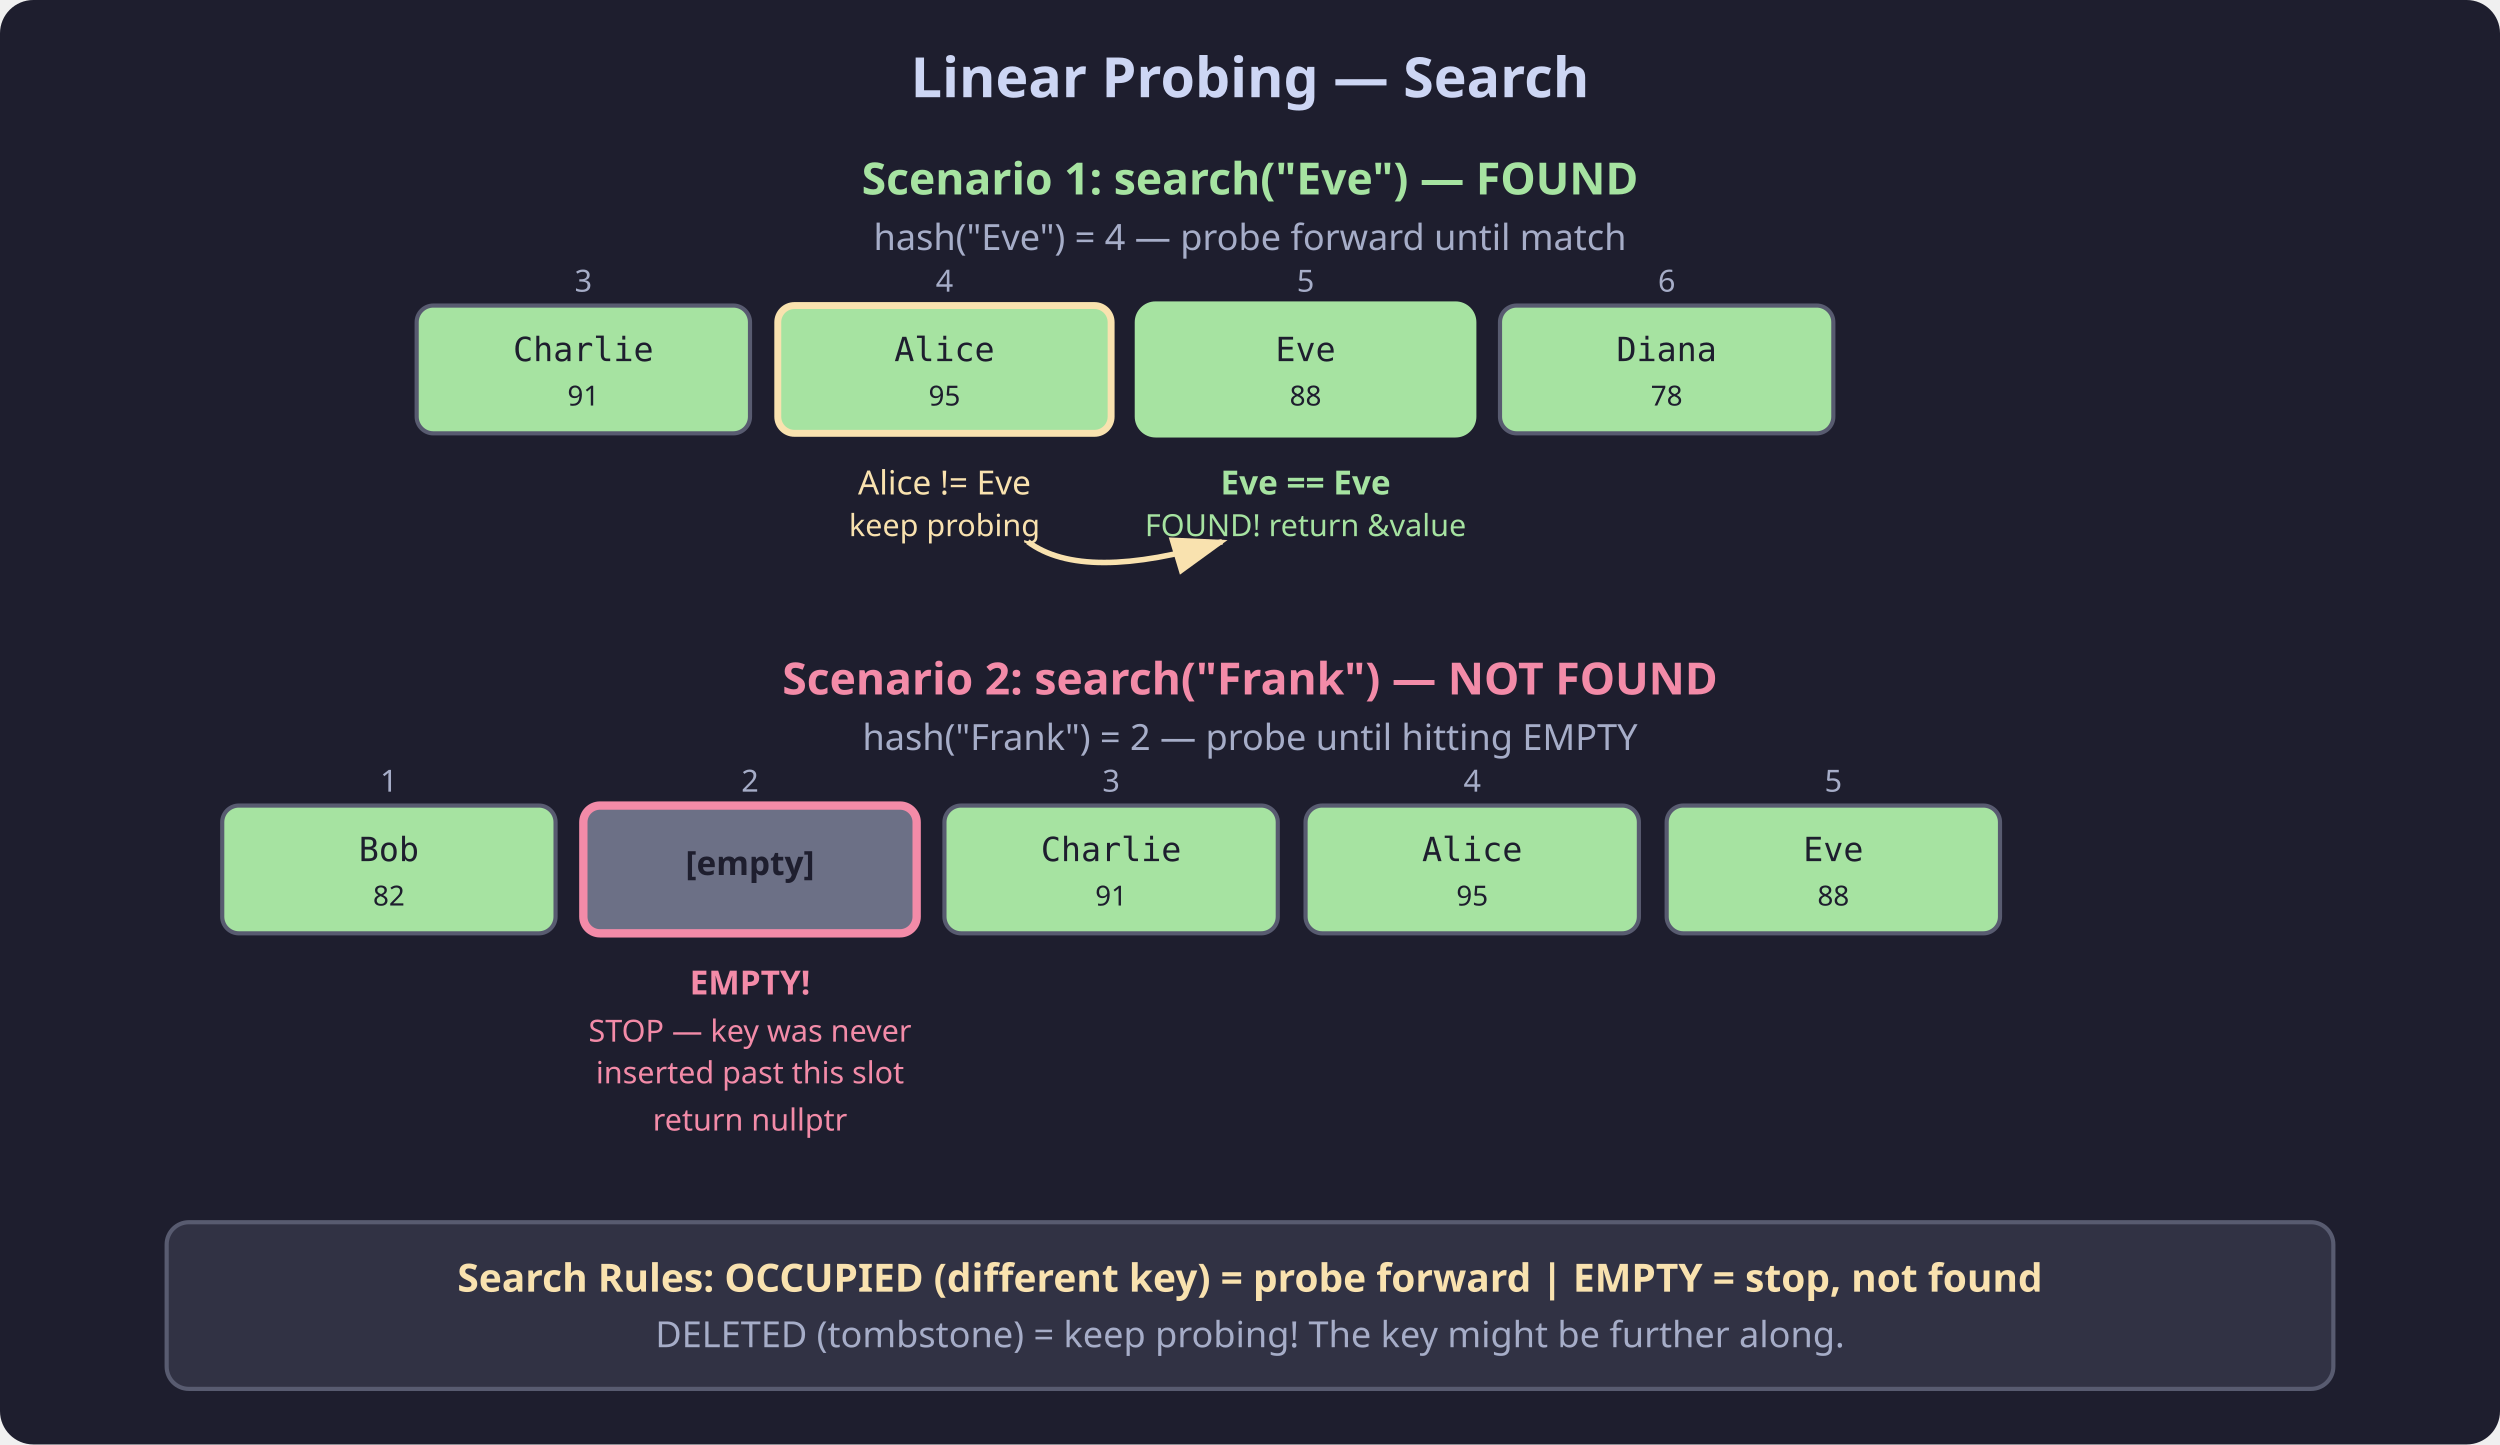
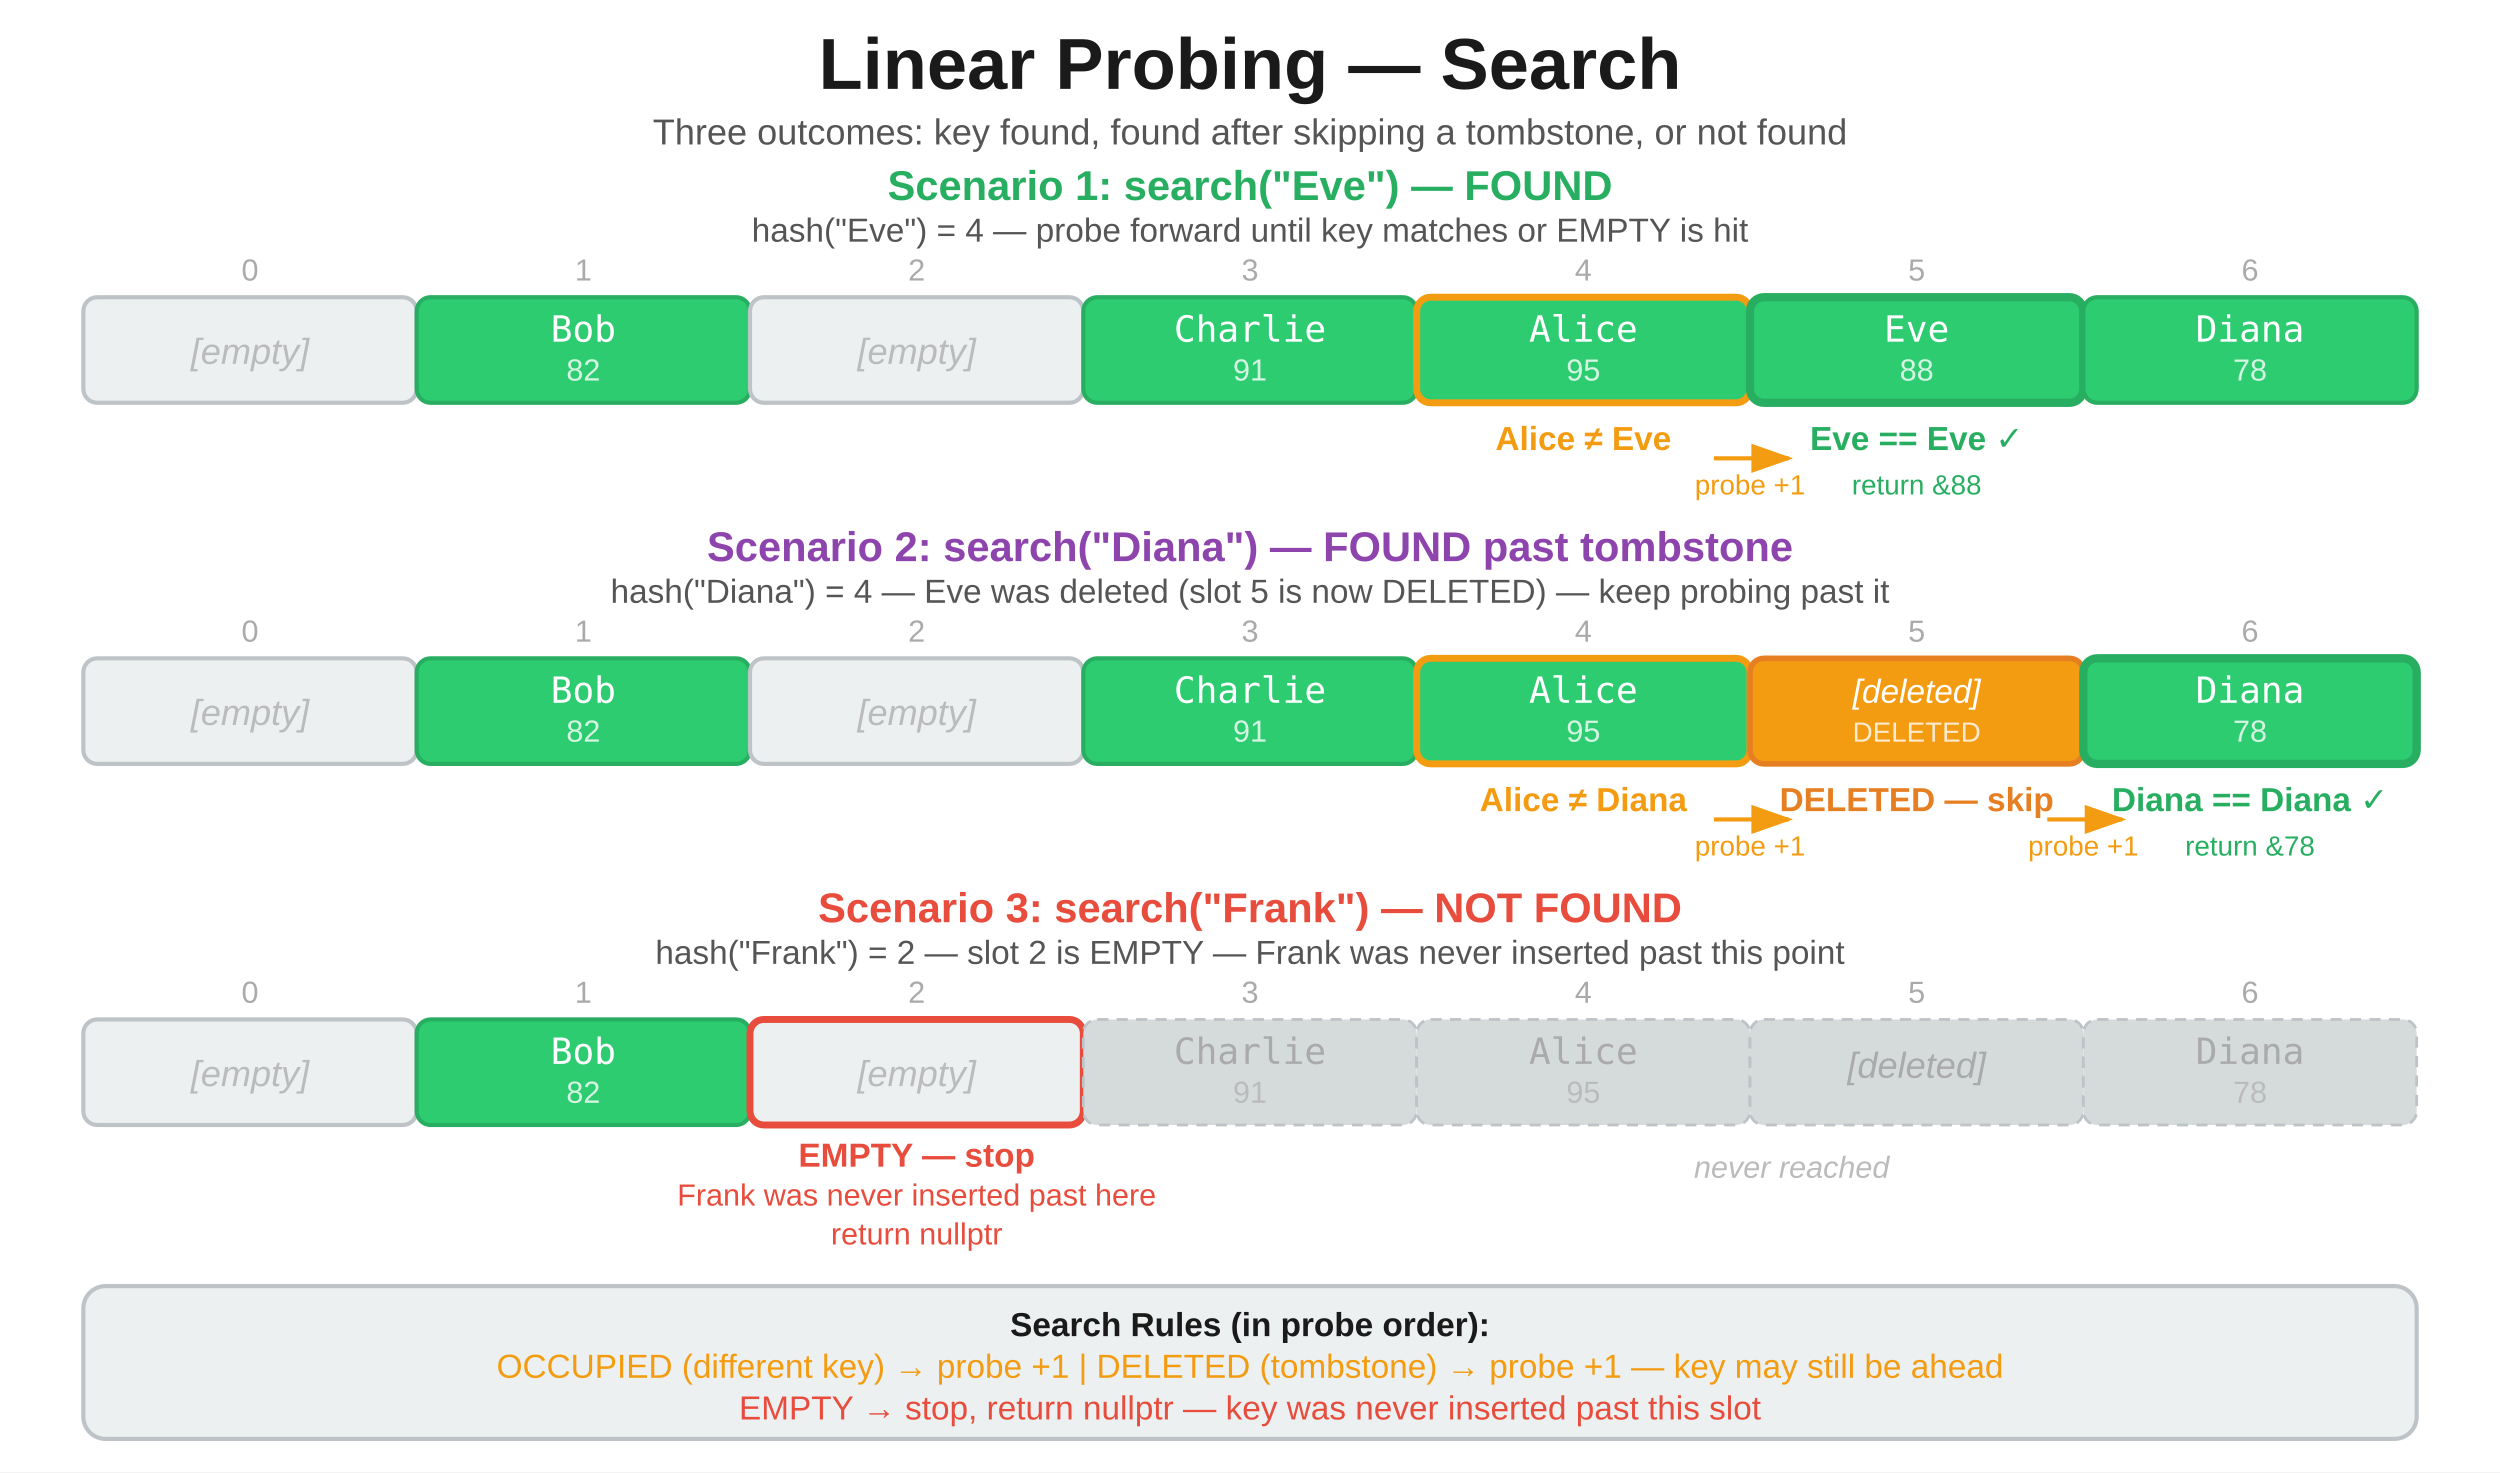
- <svg xmlns="http://www.w3.org/2000/svg" viewBox="0 0 900 520" font-family="sans-serif">
+ <svg xmlns="http://www.w3.org/2000/svg" viewBox="0 0 900 530" font-family="'Segoe UI', Arial, sans-serif">
+   <rect width="100%" height="100%" fill="white" />
  <defs>
-     <marker id="arrowY" markerWidth="10" markerHeight="7" refX="9" refY="3.5" orient="auto">
-       <polygon points="0 0, 10 3.5, 0 7" fill="#f9e2af" />
-     </marker>
-     <marker id="arrowR" markerWidth="10" markerHeight="7" refX="9" refY="3.5" orient="auto">
-       <polygon points="0 0, 10 3.5, 0 7" fill="#f38ba8" />
+     <marker id="arrowOrange" markerWidth="10" markerHeight="7" refX="9" refY="3.5" orient="auto">
+       <polygon points="0 0, 10 3.5, 0 7" fill="#f39c12" />
    </marker>
  </defs>
-   <rect width="900" height="520" rx="12" fill="#1e1e2e" />
-   <text x="450" y="35" text-anchor="middle" fill="#cdd6f4" font-size="20" font-weight="bold">Linear Probing — Search</text>
-   <text x="450" y="70" text-anchor="middle" fill="#a6e3a1" font-size="16" font-weight="bold">Scenario 1: search("Eve") — FOUND</text>
-   <text x="450" y="90" text-anchor="middle" fill="#a6adc8" font-size="13">hash("Eve") = 4 — probe forward until match</text>
-   <rect x="150" y="110" width="120" height="46" rx="6" fill="#a6e3a1" stroke="#585b70" stroke-width="1.5" />
-   <text x="210" y="130" text-anchor="middle" fill="#1e1e2e" font-size="12" font-family="monospace">Charlie</text>
-   <text x="210" y="146" text-anchor="middle" fill="#1e1e2e" font-size="10">91</text>
-   <text x="210" y="105" text-anchor="middle" fill="#a6adc8" font-size="11">3</text>
-   <rect x="280" y="110" width="120" height="46" rx="6" fill="#a6e3a1" stroke="#f9e2af" stroke-width="2.5" />
-   <text x="340" y="130" text-anchor="middle" fill="#1e1e2e" font-size="12" font-family="monospace">Alice</text>
-   <text x="340" y="146" text-anchor="middle" fill="#1e1e2e" font-size="10">95</text>
-   <text x="340" y="105" text-anchor="middle" fill="#a6adc8" font-size="11">4</text>
-   <rect x="410" y="110" width="120" height="46" rx="6" fill="#a6e3a1" stroke="#a6e3a1" stroke-width="3" />
-   <text x="470" y="130" text-anchor="middle" fill="#1e1e2e" font-size="12" font-family="monospace">Eve</text>
-   <text x="470" y="146" text-anchor="middle" fill="#1e1e2e" font-size="10">88</text>
-   <text x="470" y="105" text-anchor="middle" fill="#a6adc8" font-size="11">5</text>
-   <rect x="540" y="110" width="120" height="46" rx="6" fill="#a6e3a1" stroke="#585b70" stroke-width="1.5" />
-   <text x="600" y="130" text-anchor="middle" fill="#1e1e2e" font-size="12" font-family="monospace">Diana</text>
-   <text x="600" y="146" text-anchor="middle" fill="#1e1e2e" font-size="10">78</text>
-   <text x="600" y="105" text-anchor="middle" fill="#a6adc8" font-size="11">6</text>
-   <text x="340" y="178" text-anchor="middle" fill="#f9e2af" font-size="12">Alice != Eve</text>
-   <text x="340" y="193" text-anchor="middle" fill="#f9e2af" font-size="11">keep probing</text>
-   <path d="M370,195 Q390,210 440,195" stroke="#f9e2af" stroke-width="2" fill="none" marker-end="url(#arrowY)" />
-   <text x="470" y="178" text-anchor="middle" fill="#a6e3a1" font-size="12" font-weight="bold">Eve == Eve</text>
-   <text x="470" y="193" text-anchor="middle" fill="#a6e3a1" font-size="11">FOUND! return &amp;value</text>
-   <text x="450" y="250" text-anchor="middle" fill="#f38ba8" font-size="16" font-weight="bold">Scenario 2: search("Frank") — NOT FOUND</text>
-   <text x="450" y="270" text-anchor="middle" fill="#a6adc8" font-size="13">hash("Frank") = 2 — probe until hitting EMPTY</text>
-   <rect x="80" y="290" width="120" height="46" rx="6" fill="#a6e3a1" stroke="#585b70" stroke-width="1.5" />
-   <text x="140" y="310" text-anchor="middle" fill="#1e1e2e" font-size="12" font-family="monospace">Bob</text>
-   <text x="140" y="326" text-anchor="middle" fill="#1e1e2e" font-size="10">82</text>
-   <text x="140" y="285" text-anchor="middle" fill="#a6adc8" font-size="11">1</text>
-   <rect x="210" y="290" width="120" height="46" rx="6" fill="#6c7086" stroke="#f38ba8" stroke-width="3" />
-   <text x="270" y="315" text-anchor="middle" fill="#1e1e2e" font-size="12" font-weight="bold">[empty]</text>
-   <text x="270" y="285" text-anchor="middle" fill="#a6adc8" font-size="11">2</text>
-   <rect x="340" y="290" width="120" height="46" rx="6" fill="#a6e3a1" stroke="#585b70" stroke-width="1.5" />
-   <text x="400" y="310" text-anchor="middle" fill="#1e1e2e" font-size="12" font-family="monospace">Charlie</text>
-   <text x="400" y="326" text-anchor="middle" fill="#1e1e2e" font-size="10">91</text>
-   <text x="400" y="285" text-anchor="middle" fill="#a6adc8" font-size="11">3</text>
-   <rect x="470" y="290" width="120" height="46" rx="6" fill="#a6e3a1" stroke="#585b70" stroke-width="1.5" />
-   <text x="530" y="310" text-anchor="middle" fill="#1e1e2e" font-size="12" font-family="monospace">Alice</text>
-   <text x="530" y="326" text-anchor="middle" fill="#1e1e2e" font-size="10">95</text>
-   <text x="530" y="285" text-anchor="middle" fill="#a6adc8" font-size="11">4</text>
-   <rect x="600" y="290" width="120" height="46" rx="6" fill="#a6e3a1" stroke="#585b70" stroke-width="1.5" />
-   <text x="660" y="310" text-anchor="middle" fill="#1e1e2e" font-size="12" font-family="monospace">Eve</text>
-   <text x="660" y="326" text-anchor="middle" fill="#1e1e2e" font-size="10">88</text>
-   <text x="660" y="285" text-anchor="middle" fill="#a6adc8" font-size="11">5</text>
-   <text x="270" y="358" text-anchor="middle" fill="#f38ba8" font-size="12" font-weight="bold">EMPTY!</text>
-   <text x="270" y="375" text-anchor="middle" fill="#f38ba8" font-size="11">STOP — key was never</text>
-   <text x="270" y="390" text-anchor="middle" fill="#f38ba8" font-size="11">inserted past this slot</text>
-   <text x="270" y="407" text-anchor="middle" fill="#f38ba8" font-size="11">return nullptr</text>
-   <rect x="60" y="440" width="780" height="60" rx="8" fill="#313244" stroke="#585b70" stroke-width="1.5" />
-   <text x="450" y="465" text-anchor="middle" fill="#f9e2af" font-size="14" font-weight="bold">Search Rules: OCCUPIED (different key) = probe forward | EMPTY = stop, not found</text>
-   <text x="450" y="485" text-anchor="middle" fill="#a6adc8" font-size="13">DELETED (tombstone) = keep probing! The key might be further along.</text>
+   <text x="450" y="32" text-anchor="middle" fill="#1a1a1a" font-size="26" font-weight="bold">Linear Probing — Search</text>
+   <text x="450" y="52" text-anchor="middle" fill="#555" font-size="13">Three outcomes: key found, found after skipping a tombstone, or not found</text>
+   <text x="450" y="72" text-anchor="middle" fill="#27ae60" font-size="15" font-weight="bold">Scenario 1: search("Eve") — FOUND</text>
+   <text x="450" y="87" text-anchor="middle" fill="#555" font-size="12">hash("Eve") = 4 — probe forward until key matches or EMPTY is hit</text>
+   <text x="90" y="101" text-anchor="middle" fill="#aaa" font-size="11">0</text>
+   <text x="210" y="101" text-anchor="middle" fill="#aaa" font-size="11">1</text>
+   <text x="330" y="101" text-anchor="middle" fill="#aaa" font-size="11">2</text>
+   <text x="450" y="101" text-anchor="middle" fill="#aaa" font-size="11">3</text>
+   <text x="570" y="101" text-anchor="middle" fill="#aaa" font-size="11">4</text>
+   <text x="690" y="101" text-anchor="middle" fill="#aaa" font-size="11">5</text>
+   <text x="810" y="101" text-anchor="middle" fill="#aaa" font-size="11">6</text>
+   <rect x="30" y="107" width="120" height="38" rx="5" fill="#ecf0f1" stroke="#bdc3c7" stroke-width="1.5" />
+   <text x="90" y="131" text-anchor="middle" fill="#bbb" font-size="13" font-style="italic">[empty]</text>
+   <rect x="150" y="107" width="120" height="38" rx="5" fill="#2ecc71" stroke="#27ae60" stroke-width="1.5" />
+   <text x="210" y="123" text-anchor="middle" fill="#fff" font-size="13" font-family="'Consolas',monospace">Bob</text>
+   <text x="210" y="137" text-anchor="middle" fill="#d5f5e3" font-size="11">82</text>
+   <rect x="270" y="107" width="120" height="38" rx="5" fill="#ecf0f1" stroke="#bdc3c7" stroke-width="1.5" />
+   <text x="330" y="131" text-anchor="middle" fill="#bbb" font-size="13" font-style="italic">[empty]</text>
+   <rect x="390" y="107" width="120" height="38" rx="5" fill="#2ecc71" stroke="#27ae60" stroke-width="1.5" />
+   <text x="450" y="123" text-anchor="middle" fill="#fff" font-size="13" font-family="'Consolas',monospace">Charlie</text>
+   <text x="450" y="137" text-anchor="middle" fill="#d5f5e3" font-size="11">91</text>
+   <rect x="510" y="107" width="120" height="38" rx="5" fill="#2ecc71" stroke="#f39c12" stroke-width="2.5" />
+   <text x="570" y="123" text-anchor="middle" fill="#fff" font-size="13" font-family="'Consolas',monospace">Alice</text>
+   <text x="570" y="137" text-anchor="middle" fill="#d5f5e3" font-size="11">95</text>
+   <rect x="630" y="107" width="120" height="38" rx="5" fill="#2ecc71" stroke="#27ae60" stroke-width="3" />
+   <text x="690" y="123" text-anchor="middle" fill="#fff" font-size="13" font-family="'Consolas',monospace">Eve</text>
+   <text x="690" y="137" text-anchor="middle" fill="#d5f5e3" font-size="11">88</text>
+   <rect x="750" y="107" width="120" height="38" rx="5" fill="#2ecc71" stroke="#27ae60" stroke-width="1.5" />
+   <text x="810" y="123" text-anchor="middle" fill="#fff" font-size="13" font-family="'Consolas',monospace">Diana</text>
+   <text x="810" y="137" text-anchor="middle" fill="#d5f5e3" font-size="11">78</text>
+   <text x="570" y="162" text-anchor="middle" fill="#f39c12" font-size="12" font-weight="bold">Alice ≠ Eve</text>
+   <line x1="617" y1="165" x2="644" y2="165" stroke="#f39c12" stroke-width="1.5" marker-end="url(#arrowOrange)" />
+   <text x="630" y="178" text-anchor="middle" fill="#f39c12" font-size="10">probe +1</text>
+   <text x="690" y="162" text-anchor="middle" fill="#27ae60" font-size="12" font-weight="bold">Eve == Eve ✓</text>
+   <text x="690" y="178" text-anchor="middle" fill="#27ae60" font-size="10">return &amp;88</text>
+   <text x="450" y="202" text-anchor="middle" fill="#8e44ad" font-size="15" font-weight="bold">Scenario 2: search("Diana") — FOUND past tombstone</text>
+   <text x="450" y="217" text-anchor="middle" fill="#555" font-size="12">hash("Diana") = 4 — Eve was deleted (slot 5 is now DELETED) — keep probing past it</text>
+   <text x="90" y="231" text-anchor="middle" fill="#aaa" font-size="11">0</text>
+   <text x="210" y="231" text-anchor="middle" fill="#aaa" font-size="11">1</text>
+   <text x="330" y="231" text-anchor="middle" fill="#aaa" font-size="11">2</text>
+   <text x="450" y="231" text-anchor="middle" fill="#aaa" font-size="11">3</text>
+   <text x="570" y="231" text-anchor="middle" fill="#aaa" font-size="11">4</text>
+   <text x="690" y="231" text-anchor="middle" fill="#aaa" font-size="11">5</text>
+   <text x="810" y="231" text-anchor="middle" fill="#aaa" font-size="11">6</text>
+   <rect x="30" y="237" width="120" height="38" rx="5" fill="#ecf0f1" stroke="#bdc3c7" stroke-width="1.5" />
+   <text x="90" y="261" text-anchor="middle" fill="#bbb" font-size="13" font-style="italic">[empty]</text>
+   <rect x="150" y="237" width="120" height="38" rx="5" fill="#2ecc71" stroke="#27ae60" stroke-width="1.5" />
+   <text x="210" y="253" text-anchor="middle" fill="#fff" font-size="13" font-family="'Consolas',monospace">Bob</text>
+   <text x="210" y="267" text-anchor="middle" fill="#d5f5e3" font-size="11">82</text>
+   <rect x="270" y="237" width="120" height="38" rx="5" fill="#ecf0f1" stroke="#bdc3c7" stroke-width="1.5" />
+   <text x="330" y="261" text-anchor="middle" fill="#bbb" font-size="13" font-style="italic">[empty]</text>
+   <rect x="390" y="237" width="120" height="38" rx="5" fill="#2ecc71" stroke="#27ae60" stroke-width="1.5" />
+   <text x="450" y="253" text-anchor="middle" fill="#fff" font-size="13" font-family="'Consolas',monospace">Charlie</text>
+   <text x="450" y="267" text-anchor="middle" fill="#d5f5e3" font-size="11">91</text>
+   <rect x="510" y="237" width="120" height="38" rx="5" fill="#2ecc71" stroke="#f39c12" stroke-width="2.5" />
+   <text x="570" y="253" text-anchor="middle" fill="#fff" font-size="13" font-family="'Consolas',monospace">Alice</text>
+   <text x="570" y="267" text-anchor="middle" fill="#d5f5e3" font-size="11">95</text>
+   <rect x="630" y="237" width="120" height="38" rx="5" fill="#f39c12" stroke="#e67e22" stroke-width="2" />
+   <text x="690" y="253" text-anchor="middle" fill="#fff" font-size="12" font-style="italic">[deleted]</text>
+   <text x="690" y="267" text-anchor="middle" fill="#fdebd0" font-size="10">DELETED</text>
+   <rect x="750" y="237" width="120" height="38" rx="5" fill="#2ecc71" stroke="#27ae60" stroke-width="3" />
+   <text x="810" y="253" text-anchor="middle" fill="#fff" font-size="13" font-family="'Consolas',monospace">Diana</text>
+   <text x="810" y="267" text-anchor="middle" fill="#d5f5e3" font-size="11">78</text>
+   <text x="570" y="292" text-anchor="middle" fill="#f39c12" font-size="12" font-weight="bold">Alice ≠ Diana</text>
+   <line x1="617" y1="295" x2="644" y2="295" stroke="#f39c12" stroke-width="1.5" marker-end="url(#arrowOrange)" />
+   <text x="630" y="308" text-anchor="middle" fill="#f39c12" font-size="10">probe +1</text>
+   <text x="690" y="292" text-anchor="middle" fill="#e67e22" font-size="12" font-weight="bold">DELETED — skip</text>
+   <line x1="737" y1="295" x2="764" y2="295" stroke="#f39c12" stroke-width="1.5" marker-end="url(#arrowOrange)" />
+   <text x="750" y="308" text-anchor="middle" fill="#f39c12" font-size="10">probe +1</text>
+   <text x="810" y="292" text-anchor="middle" fill="#27ae60" font-size="12" font-weight="bold">Diana == Diana ✓</text>
+   <text x="810" y="308" text-anchor="middle" fill="#27ae60" font-size="10">return &amp;78</text>
+   <text x="450" y="332" text-anchor="middle" fill="#e74c3c" font-size="15" font-weight="bold">Scenario 3: search("Frank") — NOT FOUND</text>
+   <text x="450" y="347" text-anchor="middle" fill="#555" font-size="12">hash("Frank") = 2 — slot 2 is EMPTY — Frank was never inserted past this point</text>
+   <text x="90" y="361" text-anchor="middle" fill="#aaa" font-size="11">0</text>
+   <text x="210" y="361" text-anchor="middle" fill="#aaa" font-size="11">1</text>
+   <text x="330" y="361" text-anchor="middle" fill="#aaa" font-size="11">2</text>
+   <text x="450" y="361" text-anchor="middle" fill="#aaa" font-size="11">3</text>
+   <text x="570" y="361" text-anchor="middle" fill="#aaa" font-size="11">4</text>
+   <text x="690" y="361" text-anchor="middle" fill="#aaa" font-size="11">5</text>
+   <text x="810" y="361" text-anchor="middle" fill="#aaa" font-size="11">6</text>
+   <rect x="30" y="367" width="120" height="38" rx="5" fill="#ecf0f1" stroke="#bdc3c7" stroke-width="1.5" />
+   <text x="90" y="391" text-anchor="middle" fill="#bbb" font-size="13" font-style="italic">[empty]</text>
+   <rect x="150" y="367" width="120" height="38" rx="5" fill="#2ecc71" stroke="#27ae60" stroke-width="1.5" />
+   <text x="210" y="383" text-anchor="middle" fill="#fff" font-size="13" font-family="'Consolas',monospace">Bob</text>
+   <text x="210" y="397" text-anchor="middle" fill="#d5f5e3" font-size="11">82</text>
+   <rect x="270" y="367" width="120" height="38" rx="5" fill="#ecf0f1" stroke="#e74c3c" stroke-width="2.5" />
+   <text x="330" y="391" text-anchor="middle" fill="#bbb" font-size="13" font-style="italic">[empty]</text>
+   <rect x="390" y="367" width="120" height="38" rx="5" fill="#d5dbdb" stroke="#bdc3c7" stroke-width="1" stroke-dasharray="4,3" />
+   <text x="450" y="383" text-anchor="middle" fill="#aaa" font-size="13" font-family="'Consolas',monospace">Charlie</text>
+   <text x="450" y="397" text-anchor="middle" fill="#bbb" font-size="11">91</text>
+   <rect x="510" y="367" width="120" height="38" rx="5" fill="#d5dbdb" stroke="#bdc3c7" stroke-width="1" stroke-dasharray="4,3" />
+   <text x="570" y="383" text-anchor="middle" fill="#aaa" font-size="13" font-family="'Consolas',monospace">Alice</text>
+   <text x="570" y="397" text-anchor="middle" fill="#bbb" font-size="11">95</text>
+   <rect x="630" y="367" width="120" height="38" rx="5" fill="#d5dbdb" stroke="#bdc3c7" stroke-width="1" stroke-dasharray="4,3" />
+   <text x="690" y="388" text-anchor="middle" fill="#aaa" font-size="13" font-style="italic">[deleted]</text>
+   <rect x="750" y="367" width="120" height="38" rx="5" fill="#d5dbdb" stroke="#bdc3c7" stroke-width="1" stroke-dasharray="4,3" />
+   <text x="810" y="383" text-anchor="middle" fill="#aaa" font-size="13" font-family="'Consolas',monospace">Diana</text>
+   <text x="810" y="397" text-anchor="middle" fill="#bbb" font-size="11">78</text>
+   <text x="330" y="420" text-anchor="middle" fill="#e74c3c" font-size="12" font-weight="bold">EMPTY — stop</text>
+   <text x="330" y="434" text-anchor="middle" fill="#e74c3c" font-size="11">Frank was never inserted past here</text>
+   <text x="330" y="448" text-anchor="middle" fill="#e74c3c" font-size="11">return nullptr</text>
+   <text x="645" y="424" text-anchor="middle" fill="#bbb" font-size="11" font-style="italic">never reached</text>
+   <rect x="30" y="463" width="840" height="55" rx="8" fill="#ecf0f1" stroke="#bdc3c7" stroke-width="1.5" />
+   <text x="450" y="481" text-anchor="middle" fill="#1a1a1a" font-size="12" font-weight="bold">Search Rules (in probe order):</text>
+   <text x="450" y="496" text-anchor="middle" fill="#f39c12" font-size="12">OCCUPIED (different key) → probe +1   |   DELETED (tombstone) → probe +1 — key may still be ahead</text>
+   <text x="450" y="511" text-anchor="middle" fill="#e74c3c" font-size="12">EMPTY → stop, return nullptr — key was never inserted past this slot</text>
</svg>
